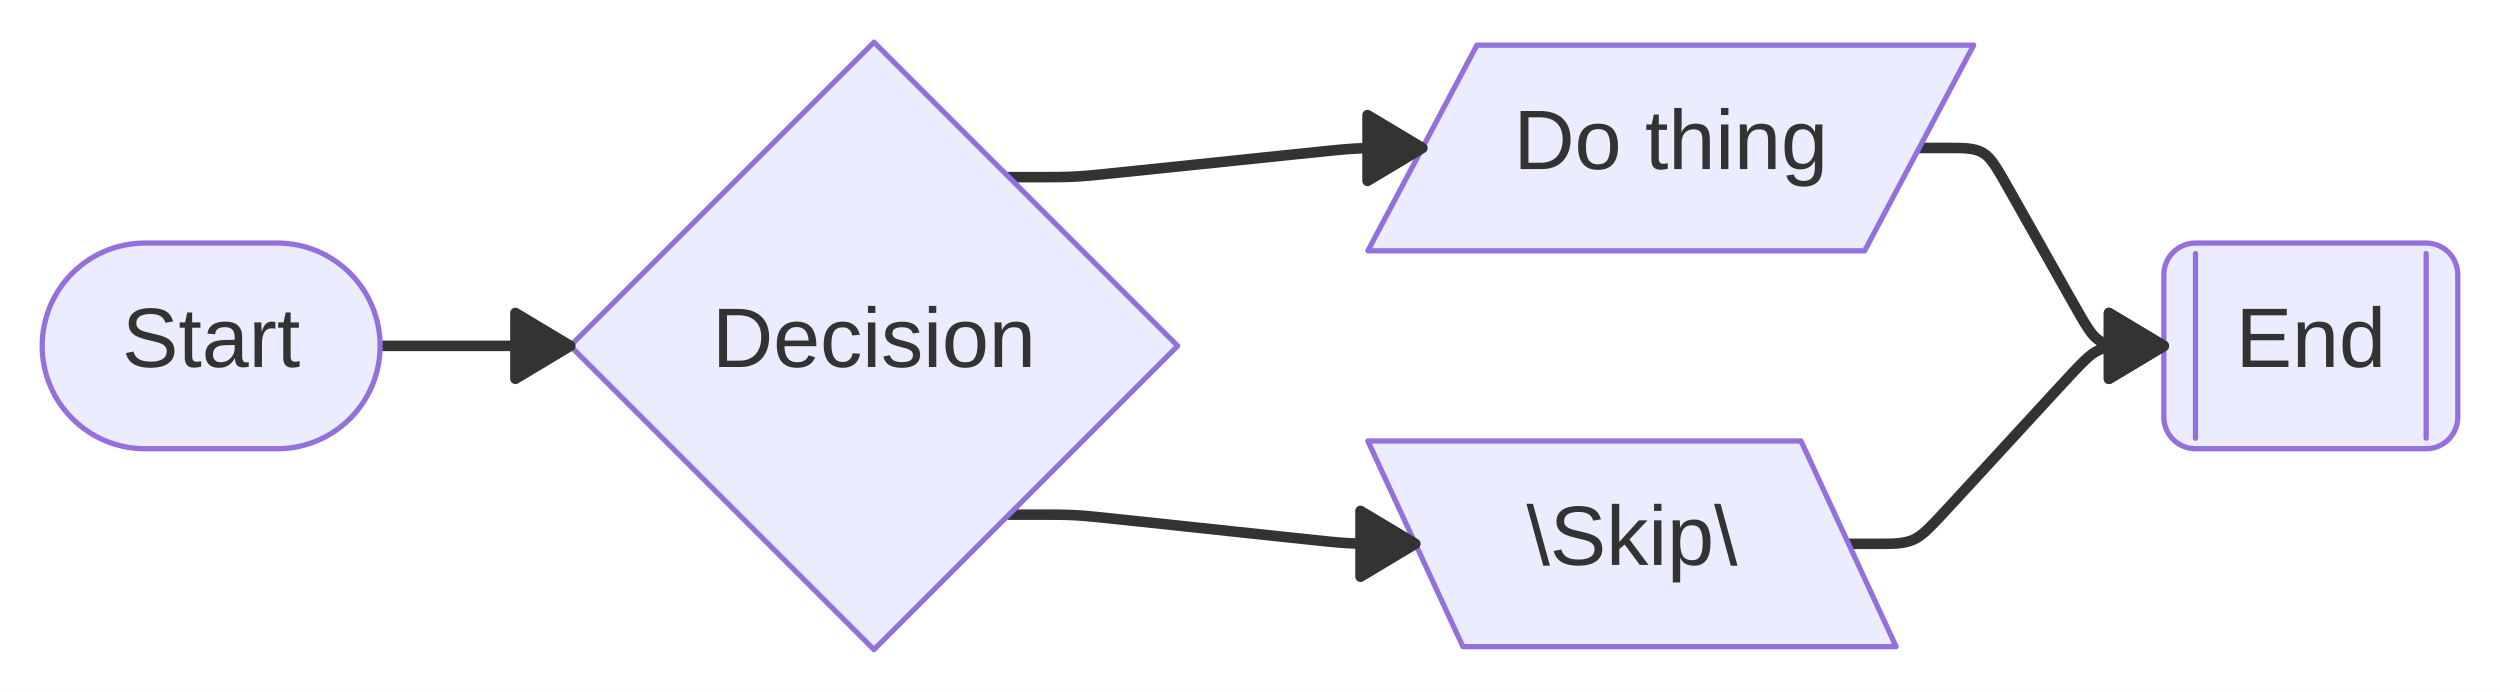
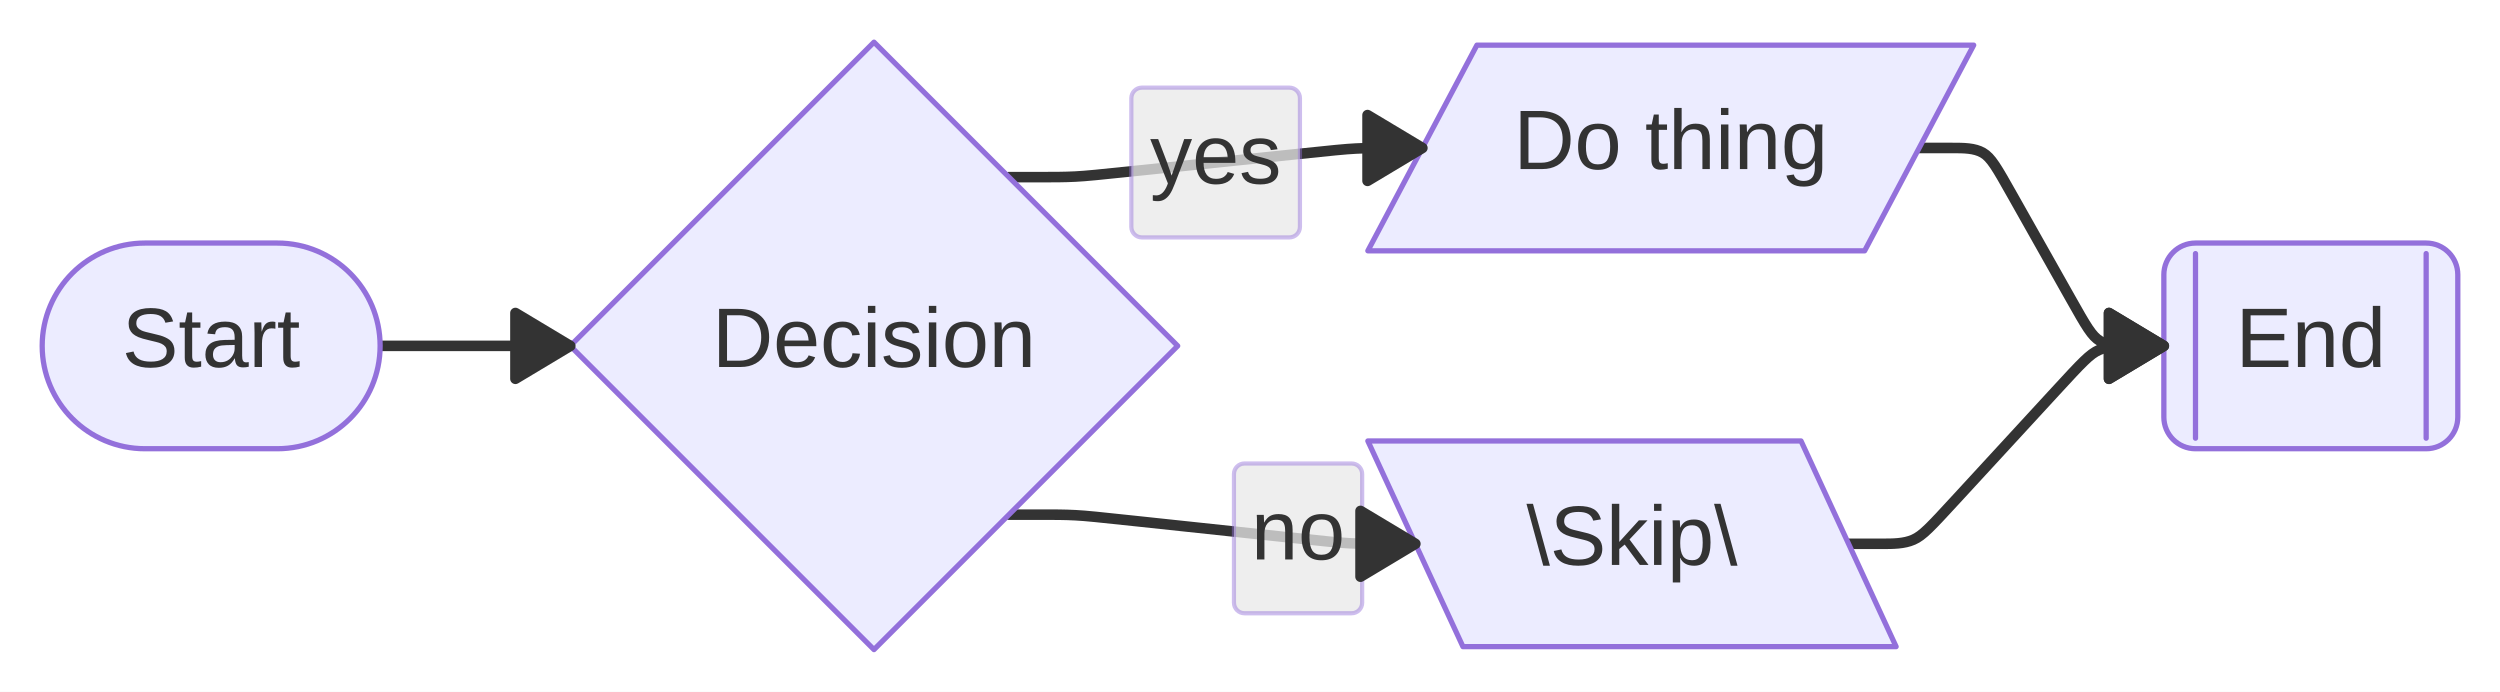
<svg xmlns="http://www.w3.org/2000/svg" width="474.063" height="131.179" viewBox="0 0 474.063 131.179">
  <rect x="0" y="0" width="474.063" height="131.179" fill="#FFFFFF" />
  <defs>
    <marker id="arrow-0" viewBox="0 0 10 10" refX="5" refY="5" markerUnits="userSpaceOnUse" markerWidth="8" markerHeight="8" orient="auto">
      <path d="M 0 0 L 10 5 L 0 10 z" fill="#333333" stroke="#333333" stroke-width="1" stroke-dasharray="1,0" />
    </marker>
    <marker id="arrow-start-0" viewBox="0 0 10 10" refX="4.5" refY="5" markerUnits="userSpaceOnUse" markerWidth="8" markerHeight="8" orient="auto">
      <path d="M 0 5 L 10 10 L 10 0 z" fill="#333333" stroke="#333333" stroke-width="1" stroke-dasharray="1,0" />
    </marker>
  </defs>
  <path d="M 72.075,65.589 L 108.137,65.589" fill="none" stroke="#333333" stroke-width="2" stroke-linecap="round" stroke-linejoin="round" />
  <path d="M 191.315,33.589L 192.367,33.589C193.419,33.589,195.523,33.589,197.626,33.589C199.730,33.589,201.833,33.589,203.931,33.480C206.029,33.372,208.121,33.154,215.935,32.341C223.748,31.528,237.283,30.120,245.096,29.307C252.910,28.494,255.002,28.276,257.100,28.168C259.198,28.059,261.302,28.059,263.405,28.059C265.509,28.059,267.612,28.059,268.664,28.059L 269.716,28.059" fill="none" stroke="#333333" stroke-width="2" stroke-linecap="round" stroke-linejoin="round" />
-   <rect x="214.53" y="-47.38" width="31.97" height="28.40" rx="2" ry="2" fill="rgba(232,232,232, 0.8)" fill-opacity="0.95" stroke="#9370DB" stroke-opacity="0.45" stroke-width="0.8" />
-   <text x="230.52" y="-29.18" text-anchor="middle" font-family="'trebuchet ms', verdana, arial, sans-serif" font-size="16" fill="#333333">
+   <rect x="214.53" y="16.62" width="31.97" height="28.40" rx="2" ry="2" fill="rgba(232,232,232, 0.8)" fill-opacity="0.95" stroke="#9370DB" stroke-opacity="0.45" stroke-width="0.8" />
+   <text x="230.52" y="34.82" text-anchor="middle" font-family="'trebuchet ms', verdana, arial, sans-serif" font-size="16" fill="#333333">
    <tspan x="230.52" dy="0.00">yes</tspan>
  </text>
  <path d="M 191.315,97.589L 192.367,97.589C193.419,97.589,195.523,97.589,197.626,97.589C199.730,97.589,201.833,97.589,203.931,97.701C206.029,97.812,208.120,98.036,215.713,98.846C223.306,99.656,236.401,101.053,243.994,101.864C251.587,102.674,253.679,102.897,255.777,103.009C257.874,103.120,259.978,103.120,262.081,103.120C264.185,103.120,266.289,103.120,267.340,103.120L 268.392,103.120" fill="none" stroke="#333333" stroke-width="2" stroke-linecap="round" stroke-linejoin="round" />
-   <rect x="217.70" y="150.15" width="24.31" height="28.40" rx="2" ry="2" fill="rgba(232,232,232, 0.8)" fill-opacity="0.95" stroke="#9370DB" stroke-opacity="0.45" stroke-width="0.8" />
-   <text x="229.85" y="168.35" text-anchor="middle" font-family="'trebuchet ms', verdana, arial, sans-serif" font-size="16" fill="#333333">
-     <tspan x="229.85" dy="0.00">no</tspan>
+   <rect x="233.99" y="87.89" width="24.31" height="28.40" rx="2" ry="2" fill="rgba(232,232,232, 0.8)" fill-opacity="0.95" stroke="#9370DB" stroke-opacity="0.45" stroke-width="0.8" />
+   <text x="246.15" y="106.09" text-anchor="middle" font-family="'trebuchet ms', verdana, arial, sans-serif" font-size="16" fill="#333333">
+     <tspan x="246.15" dy="0.00">no</tspan>
  </text>
  <path d="M 363.918,28.059L 364.970,28.059C366.022,28.059,368.125,28.059,370.229,28.059C372.332,28.059,374.436,28.059,376.004,28.975C377.573,29.891,378.606,31.724,381.615,37.063C384.625,42.401,389.612,51.247,392.621,56.586C395.631,61.925,396.664,63.757,398.233,64.673C399.801,65.589,401.904,65.589,404.008,65.589C406.112,65.589,408.215,65.589,409.267,65.589L 410.319,65.589" fill="none" stroke="#333333" stroke-width="2" stroke-linecap="round" stroke-linejoin="round" />
  <path d="M 350.532,103.120L 351.584,103.120C352.635,103.120,354.739,103.120,356.843,103.120C358.946,103.120,361.050,103.120,362.814,102.346C364.578,101.572,366.003,100.025,371.048,94.543C376.093,89.062,384.758,79.647,389.803,74.166C394.848,68.685,396.273,67.137,398.037,66.363C399.801,65.589,401.904,65.589,404.008,65.589C406.112,65.589,408.215,65.589,409.267,65.589L 410.319,65.589" fill="none" stroke="#333333" stroke-width="2" stroke-linecap="round" stroke-linejoin="round" />
  <rect x="8.00" y="46.09" width="64.08" height="39.00" rx="19.50" ry="19.50" fill="#ECECFF" stroke="#9370DB" stroke-width="1" stroke-linejoin="round" stroke-linecap="round" />
  <text x="40.04" y="69.59" text-anchor="middle" font-family="'trebuchet ms', verdana, arial, sans-serif" font-size="16" fill="#333333">
    <tspan x="40.04" dy="0.00">Start</tspan>
  </text>
  <polygon points="165.73,8.00 223.32,65.59 165.73,123.18 108.14,65.59" fill="#ECECFF" stroke="#9370DB" stroke-width="1" stroke-linejoin="round" stroke-linecap="round" />
  <text x="165.73" y="69.59" text-anchor="middle" font-family="'trebuchet ms', verdana, arial, sans-serif" font-size="16" fill="#333333">
    <tspan x="165.73" dy="0.00">Decision</tspan>
  </text>
  <polygon points="280.06,8.56 374.26,8.56 353.58,47.56 259.38,47.56" fill="#ECECFF" stroke="#9370DB" stroke-width="1" stroke-linejoin="round" stroke-linecap="round" />
  <text x="316.82" y="32.06" text-anchor="middle" font-family="'trebuchet ms', verdana, arial, sans-serif" font-size="16" fill="#333333">
    <tspan x="316.82" dy="0.00">Do thing</tspan>
  </text>
  <polygon points="259.38,83.62 341.52,83.62 359.55,122.62 277.41,122.62" fill="#ECECFF" stroke="#9370DB" stroke-width="1" stroke-linejoin="round" stroke-linecap="round" />
  <text x="309.46" y="107.12" text-anchor="middle" font-family="'trebuchet ms', verdana, arial, sans-serif" font-size="16" fill="#333333">
    <tspan x="309.46" dy="0.00">\Skip\</tspan>
  </text>
  <rect x="410.32" y="46.09" width="55.74" height="39.00" rx="6" ry="6" fill="#ECECFF" stroke="#9370DB" stroke-width="1" stroke-linejoin="round" stroke-linecap="round" />
  <line x1="416.32" y1="48.09" x2="416.32" y2="83.09" stroke="#9370DB" stroke-width="1" stroke-linejoin="round" stroke-linecap="round" />
  <line x1="460.06" y1="48.09" x2="460.06" y2="83.09" stroke="#9370DB" stroke-width="1" stroke-linejoin="round" stroke-linecap="round" />
  <text x="438.19" y="69.59" text-anchor="middle" font-family="'trebuchet ms', verdana, arial, sans-serif" font-size="16" fill="#333333">
    <tspan x="438.19" dy="0.00">End</tspan>
  </text>
  <g transform="translate(108.14 65.59) rotate(0.00)">
    <polygon points="0,0 -10.40,6.24 -10.40,-6.24" fill="#333333" stroke="#333333" stroke-width="2" stroke-linejoin="round" stroke-linecap="round" />
  </g>
  <g transform="translate(269.72 28.06) rotate(0.00)">
    <polygon points="0,0 -10.40,6.24 -10.40,-6.24" fill="#333333" stroke="#333333" stroke-width="2" stroke-linejoin="round" stroke-linecap="round" />
  </g>
  <g transform="translate(268.39 103.12) rotate(0.00)">
    <polygon points="0,0 -10.40,6.24 -10.40,-6.24" fill="#333333" stroke="#333333" stroke-width="2" stroke-linejoin="round" stroke-linecap="round" />
  </g>
  <g transform="translate(410.32 65.59) rotate(0.00)">
    <polygon points="0,0 -10.40,6.24 -10.40,-6.24" fill="#333333" stroke="#333333" stroke-width="2" stroke-linejoin="round" stroke-linecap="round" />
  </g>
  <g transform="translate(410.32 65.59) rotate(0.00)">
    <polygon points="0,0 -10.40,6.24 -10.40,-6.24" fill="#333333" stroke="#333333" stroke-width="2" stroke-linejoin="round" stroke-linecap="round" />
  </g>
</svg>
